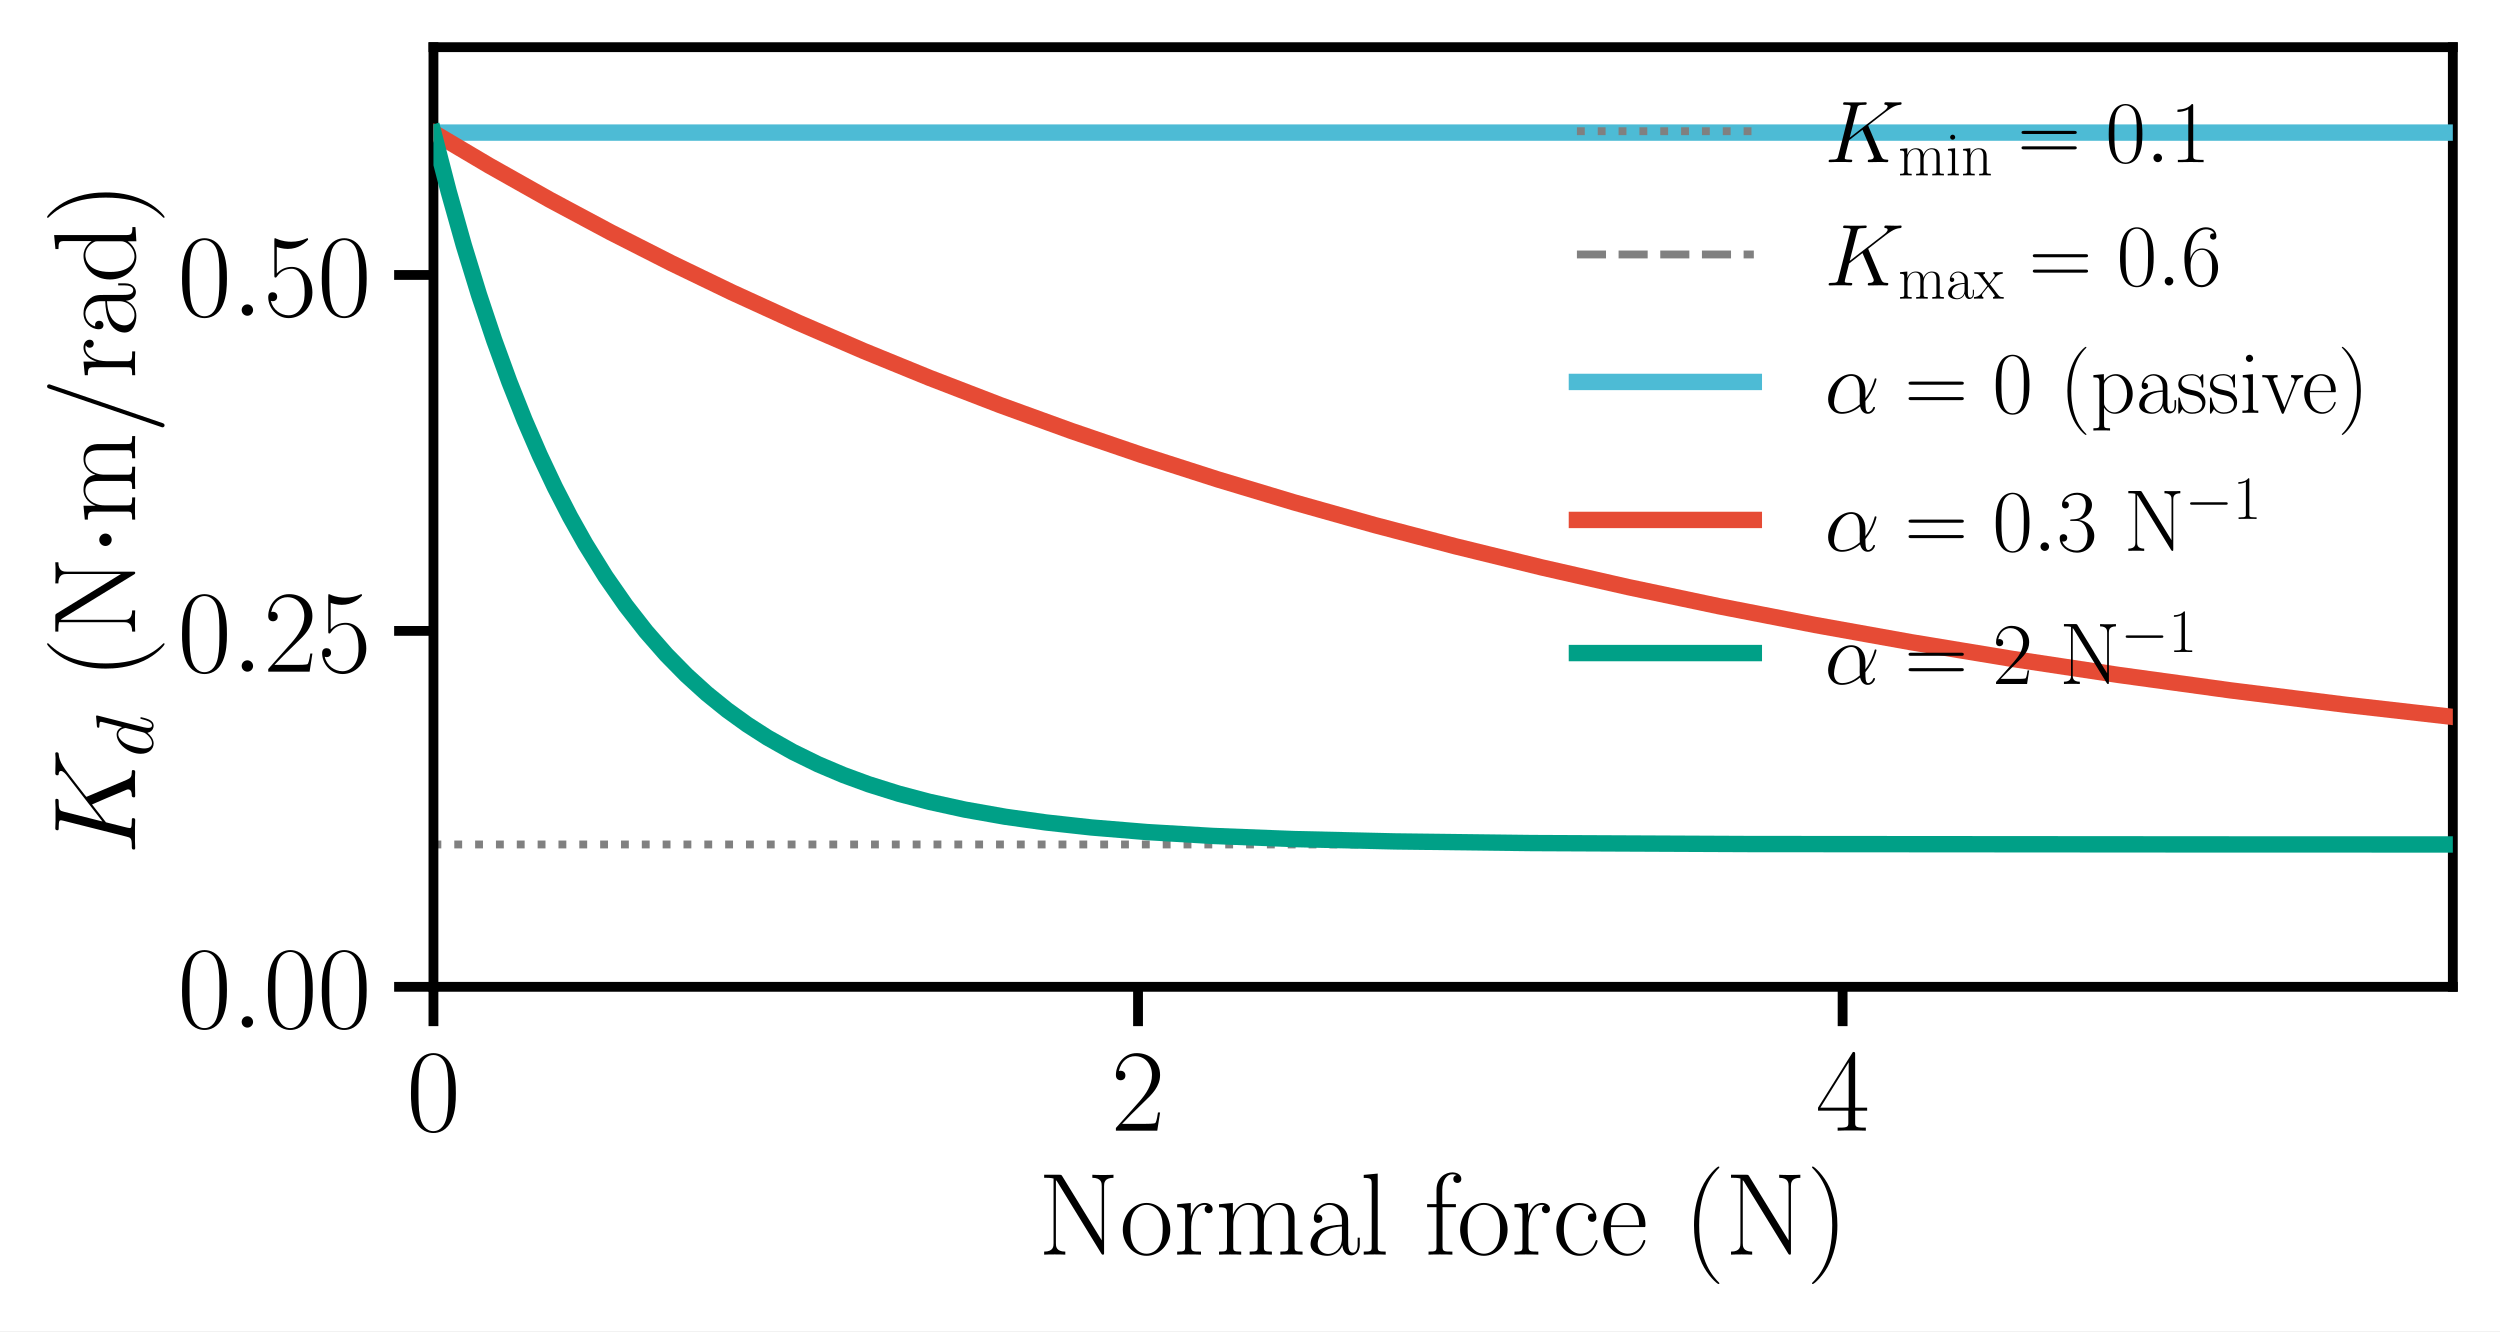
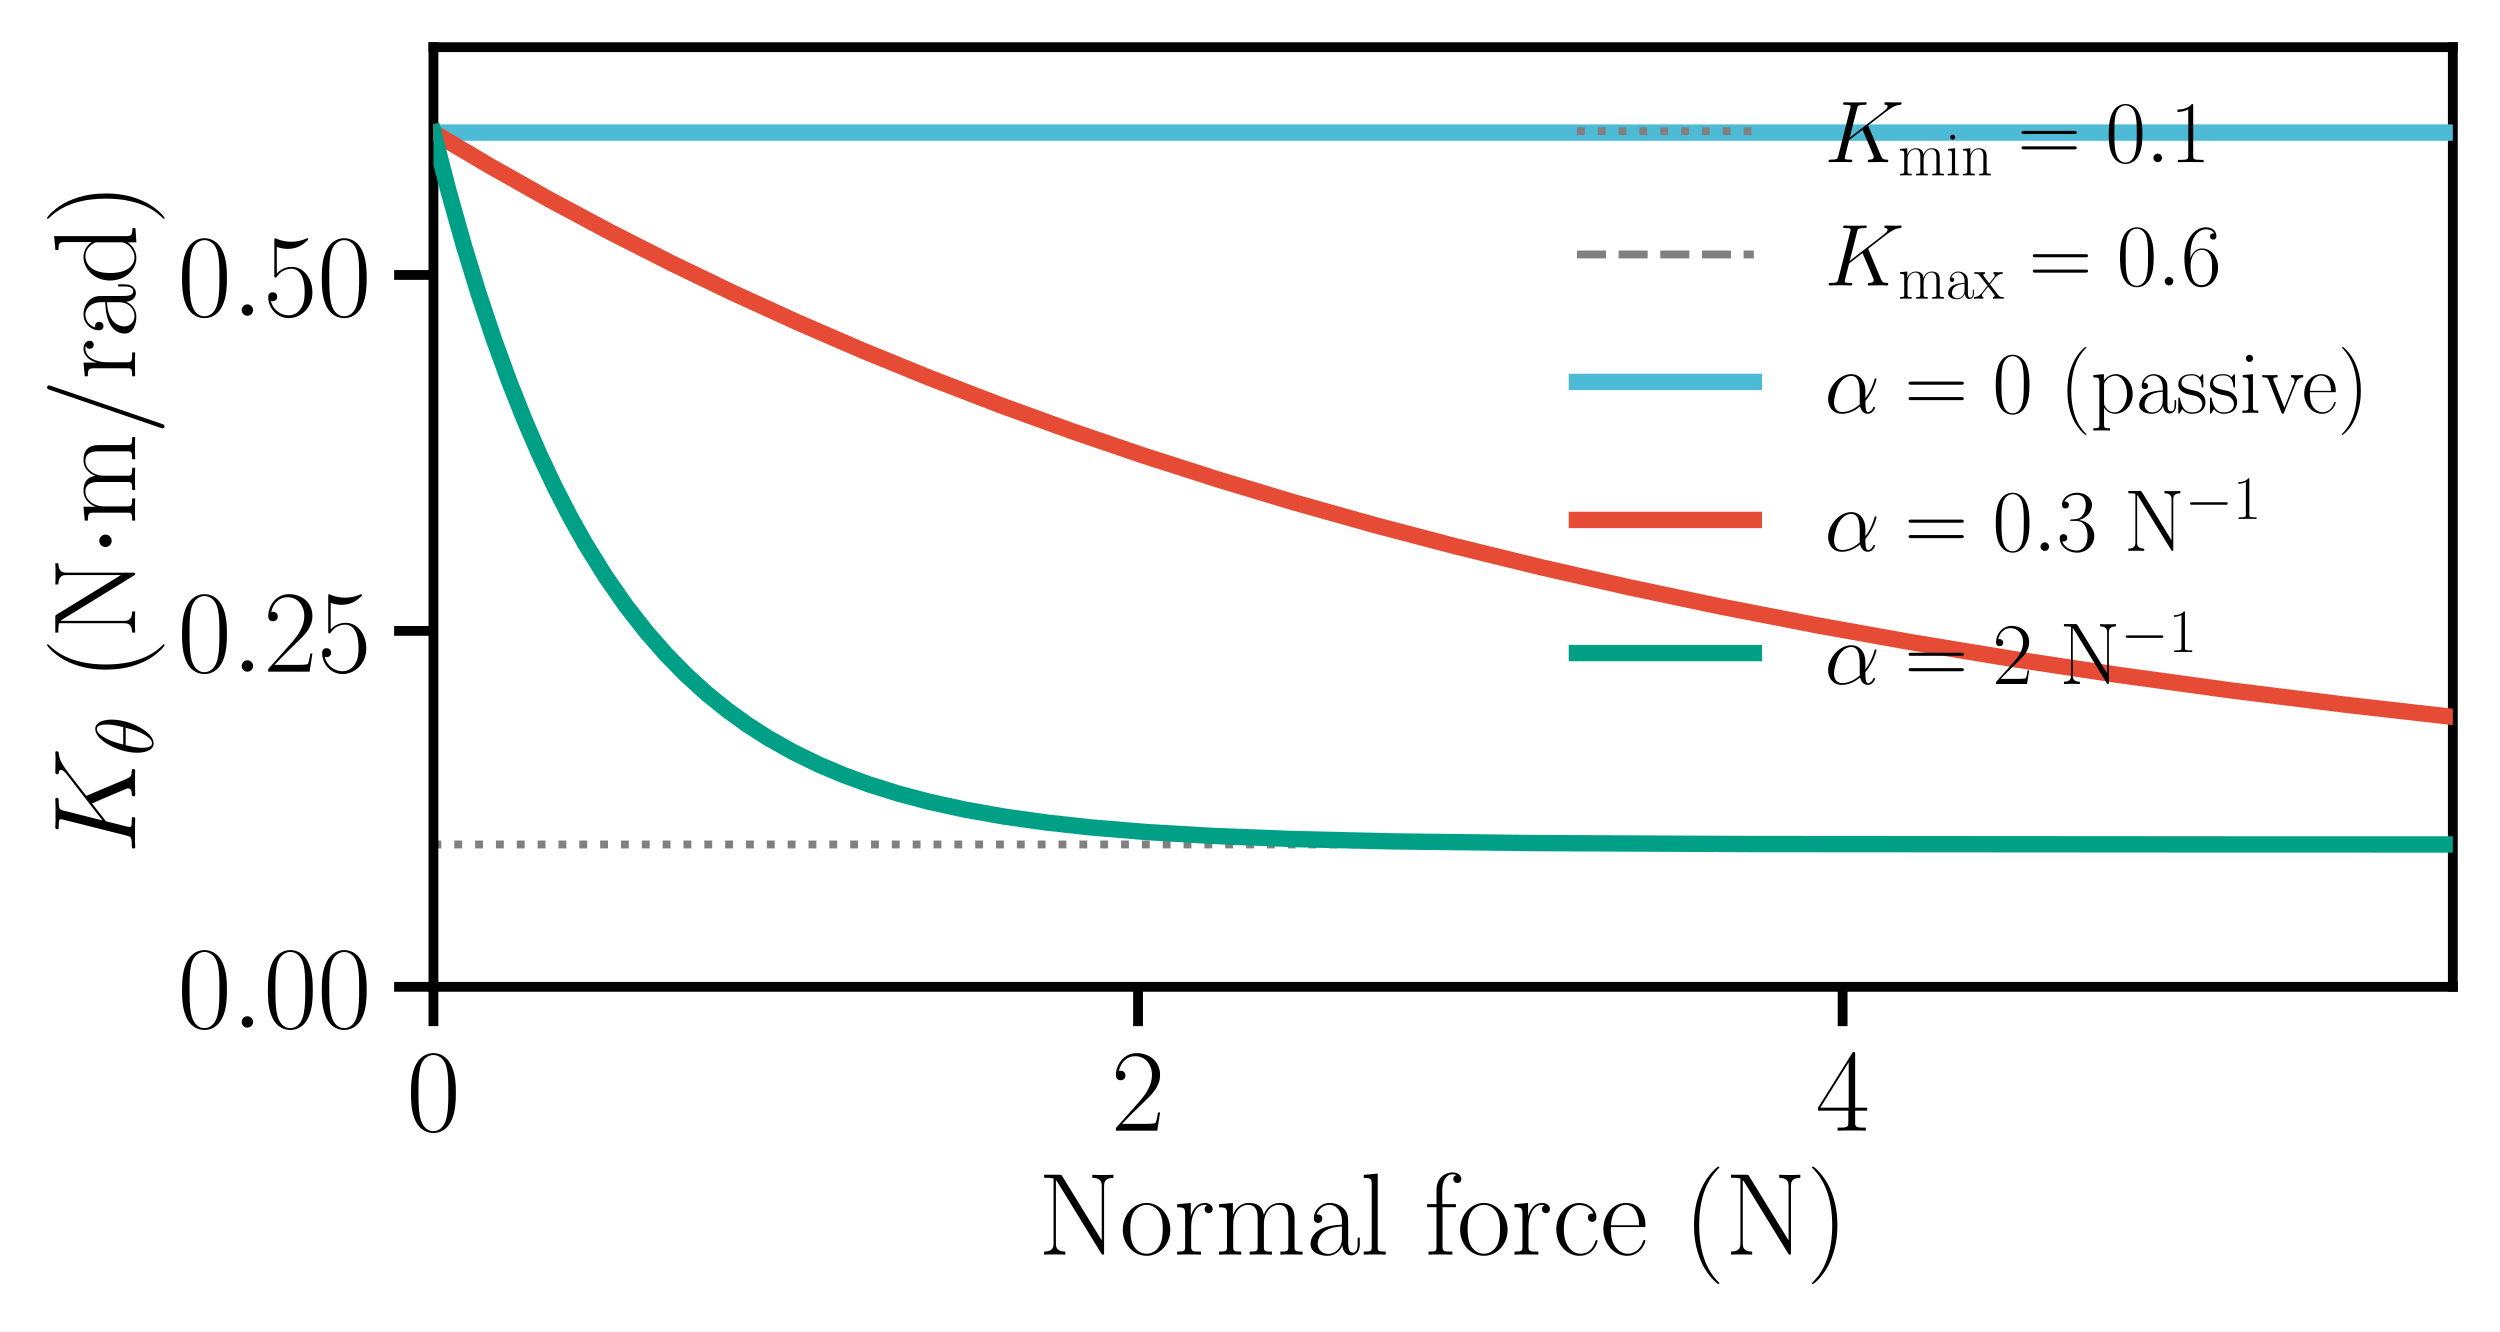
<svg xmlns="http://www.w3.org/2000/svg" xmlns:xlink="http://www.w3.org/1999/xlink" width="381.544pt" height="203.15pt" viewBox="0 0 381.544 203.15" version="1.1">
  <defs>
    <style type="text/css">*{stroke-linejoin: round; stroke-linecap: butt}</style>
  </defs>
  <g id="figure_1">
    <g id="patch_1">
      <path d="M 0 203.15  L 381.544 203.15  L 381.544 0  L 0 0  z " style="fill: #ffffff" />
    </g>
    <g id="axes_1">
      <g id="patch_2">
        <path d="M 66.152 150.607  L 374.344 150.607  L 374.344 7.2  L 66.152 7.2  z " style="fill: #ffffff" />
      </g>
      <g id="line2d_1">
-         <path d="M 66.152 128.879  L 374.344 128.879  " clip-path="url(#pde20cd7e20)" style="fill: none; stroke-dasharray: 1.2,1.98; stroke-dashoffset: 0; stroke: #808080; stroke-width: 1.2" />
+         <path d="M 66.152 128.879  L 374.344 128.879  " clip-path="url(#p596694fdea)" style="fill: none; stroke-dasharray: 1.2,1.98; stroke-dashoffset: 0; stroke: #808080; stroke-width: 1.2" />
      </g>
      <g id="line2d_2">
-         <path d="M 66.152 20.237  L 374.344 20.237  " clip-path="url(#pde20cd7e20)" style="fill: none; stroke-dasharray: 4.44,1.92; stroke-dashoffset: 0; stroke: #808080; stroke-width: 1.2" />
+         <path d="M 66.152 20.237  L 374.344 20.237  " clip-path="url(#p596694fdea)" style="fill: none; stroke-dasharray: 4.44,1.92; stroke-dashoffset: 0; stroke: #808080; stroke-width: 1.2" />
      </g>
      <g id="matplotlib.axis_1">
        <g id="xtick_1">
          <g id="line2d_3">
            <defs>
-               <path id="m4a39857a7c" d="M 0 0  L 0 6  " style="stroke: #000000; stroke-width: 1.5" />
-             </defs>
-             <g>
-               <use xlink:href="#m4a39857a7c" x="66.152" y="150.607" style="stroke: #000000; stroke-width: 1.5" />
+               <path id="m4ad531c52c" d="M 0 0  L 0 6  " style="stroke: #000000; stroke-width: 1.5" />
+             </defs>
+             <g>
+               <use xlink:href="#m4ad531c52c" x="66.152" y="150.607" style="stroke: #000000; stroke-width: 1.5" />
            </g>
          </g>
          <g id="text_1">
            <g transform="translate(62.03981 172.5603) scale(0.18 -0.18)">
              <defs>
                <path id="CMR17-32" d="M 2688 2038  C 2688 2430 2681 3099 2412 3613  C 2176 4063 1798 4224 1465 4224  C 1158 4224 768 4082 524 3620  C 268 3137 243 2539 243 2038  C 243 1671 249 1112 448 623  C 723 -39 1216 -128 1465 -128  C 1760 -128 2208 -7 2470 604  C 2662 1048 2688 1568 2688 2038  z M 1465 -26  C 1056 -26 812 328 723 816  C 652 1196 652 1749 652 2109  C 652 2604 652 3015 736 3407  C 857 3954 1216 4121 1465 4121  C 1728 4121 2067 3947 2188 3420  C 2272 3054 2278 2623 2278 2109  C 2278 1691 2278 1176 2201 797  C 2067 96 1689 -26 1465 -26  z " transform="scale(0.015625)" />
              </defs>
              <use xlink:href="#CMR17-32" transform="scale(0.996264)" />
            </g>
          </g>
        </g>
        <g id="xtick_2">
          <g id="line2d_4">
            <g>
-               <use xlink:href="#m4a39857a7c" x="173.684" y="150.607" style="stroke: #000000; stroke-width: 1.5" />
+               <use xlink:href="#m4ad531c52c" x="173.684" y="150.607" style="stroke: #000000; stroke-width: 1.5" />
            </g>
          </g>
          <g id="text_2">
            <g transform="translate(169.5719 172.5603) scale(0.18 -0.18)">
              <defs>
                <path id="CMR17-34" d="M 2668 990  L 2553 990  C 2489 537 2438 460 2412 422  C 2380 371 1920 371 1830 371  L 601 371  C 832 620 1280 1073 1824 1596  C 2214 1966 2668 2400 2668 3033  C 2668 3788 2067 4224 1395 4224  C 691 4224 262 3603 262 3027  C 262 2777 448 2745 524 2745  C 588 2745 780 2783 780 3007  C 780 3206 614 3264 524 3264  C 486 3264 448 3257 422 3244  C 544 3788 915 4057 1305 4057  C 1862 4057 2227 3616 2227 3033  C 2227 2477 1900 1998 1536 1583  L 262 147  L 262 0  L 2515 0  L 2668 990  z " transform="scale(0.015625)" />
              </defs>
              <use xlink:href="#CMR17-34" transform="scale(0.996264)" />
            </g>
          </g>
        </g>
        <g id="xtick_3">
          <g id="line2d_5">
            <g>
-               <use xlink:href="#m4a39857a7c" x="281.216" y="150.607" style="stroke: #000000; stroke-width: 1.5" />
+               <use xlink:href="#m4ad531c52c" x="281.216" y="150.607" style="stroke: #000000; stroke-width: 1.5" />
            </g>
          </g>
          <g id="text_3">
            <g transform="translate(277.104 172.5603) scale(0.18 -0.18)">
              <defs>
                <path id="CMR17-36" d="M 2150 4147  C 2150 4281 2144 4288 2028 4288  L 128 1254  L 128 1088  L 1779 1088  L 1779 460  C 1779 230 1766 166 1318 166  L 1196 166  L 1196 0  C 1401 12 1747 12 1964 12  C 2182 12 2528 12 2732 0  L 2732 166  L 2611 166  C 2163 166 2150 230 2150 460  L 2150 1088  L 2803 1088  L 2803 1254  L 2150 1254  L 2150 4147  z M 1798 3723  L 1798 1254  L 256 1254  L 1798 3723  z " transform="scale(0.015625)" />
              </defs>
              <use xlink:href="#CMR17-36" transform="scale(0.996264)" />
            </g>
          </g>
        </g>
        <g id="text_4">
          <g transform="translate(158.4427 191.4818) scale(0.18 -0.18)">
            <defs>
              <path id="CMR17-50" d="M 1312 4275  C 1267 4345 1260 4352 1139 4352  L 326 4352  L 326 4185  L 448 4185  C 704 4185 819 4153 838 4147  L 838 624  C 838 465 838 166 326 166  L 326 0  C 473 12 742 12 902 12  C 1062 12 1331 12 1478 0  L 1478 166  C 966 166 966 465 966 624  L 966 4057  C 1011 4019 1011 4007 1056 3943  L 3430 76  C 3475 0 3494 0 3526 0  C 3590 0 3590 19 3590 140  L 3590 3726  C 3590 3885 3590 4185 4102 4185  L 4102 4352  C 3955 4339 3686 4339 3526 4339  C 3366 4339 3097 4339 2950 4352  L 2950 4185  C 3462 4185 3462 3885 3462 3726  L 3462 777  L 1312 4275  z " transform="scale(0.015625)" />
              <path id="CMR17-71" d="M 2758 1356  C 2758 2176 2163 2816 1465 2816  C 768 2816 172 2176 172 1356  C 172 550 768 -64 1465 -64  C 2163 -64 2758 550 2758 1356  z M 1465 51  C 1164 51 908 230 761 480  C 601 768 582 1126 582 1408  C 582 1676 595 2009 761 2297  C 889 2508 1139 2713 1465 2713  C 1753 2713 1996 2553 2150 2329  C 2348 2028 2348 1606 2348 1408  C 2348 1158 2336 774 2163 467  C 1984 172 1708 51 1465 51  z " transform="scale(0.015625)" />
              <path id="CMR17-74" d="M 960 1517  C 960 2134 1222 2713 1702 2713  C 1747 2713 1792 2707 1836 2687  C 1836 2687 1696 2642 1696 2475  C 1696 2321 1817 2257 1913 2257  C 1990 2257 2131 2302 2131 2482  C 2131 2687 1926 2816 1708 2816  C 1222 2816 1011 2340 947 2115  L 940 2115  L 940 2816  L 198 2745  L 198 2578  C 576 2578 633 2540 633 2231  L 633 443  C 633 198 608 166 198 166  L 198 0  C 352 12 646 12 812 12  C 998 12 1324 12 1497 0  L 1497 166  C 1036 166 960 166 960 455  L 960 1517  z " transform="scale(0.015625)" />
              <path id="CMR17-6f" d="M 4326 1954  C 4326 2276 4269 2816 3507 2816  C 3072 2816 2771 2520 2656 2173  L 2649 2173  C 2572 2700 2195 2816 1836 2816  C 1331 2816 1068 2424 972 2166  L 966 2166  L 966 2816  L 211 2745  L 211 2578  C 588 2578 646 2540 646 2231  L 646 443  C 646 198 620 166 211 166  L 211 0  C 364 12 646 12 812 12  C 979 12 1267 12 1420 0  L 1420 166  C 1011 166 985 192 985 443  L 985 1678  C 985 2269 1344 2713 1792 2713  C 2265 2713 2316 2289 2316 1980  L 2316 443  C 2316 198 2291 166 1881 166  L 1881 0  C 2035 12 2316 12 2483 12  C 2649 12 2937 12 3091 0  L 3091 166  C 2681 166 2656 192 2656 443  L 2656 1678  C 2656 2269 3014 2713 3462 2713  C 3936 2713 3987 2289 3987 1980  L 3987 443  C 3987 198 3961 166 3552 166  L 3552 0  C 3705 12 3987 12 4153 12  C 4320 12 4608 12 4761 0  L 4761 166  C 4352 166 4326 192 4326 443  L 4326 1954  z " transform="scale(0.015625)" />
              <path id="CMR17-63" d="M 2304 1656  C 2304 2048 2304 2275 2035 2534  C 1798 2751 1523 2816 1305 2816  C 800 2816 435 2408 435 1977  C 435 1740 627 1728 665 1728  C 748 1728 896 1779 896 1958  C 896 2118 774 2188 665 2188  C 640 2188 608 2182 588 2176  C 723 2594 1068 2713 1292 2713  C 1612 2713 1964 2421 1964 1875  L 1964 1632  C 1587 1619 1132 1568 774 1373  C 371 1147 256 822 256 576  C 256 77 832 -64 1171 -64  C 1523 -64 1849 135 1990 505  C 2003 219 2182 -39 2464 -39  C 2598 -39 2937 51 2937 563  L 2937 926  L 2822 926  L 2822 557  C 2822 161 2649 109 2566 109  C 2304 109 2304 446 2304 732  L 2304 1656  z M 1964 887  C 1964 323 1568 38 1216 38  C 896 38 646 278 646 576  C 646 771 729 1114 1100 1322  C 1408 1497 1760 1523 1964 1536  L 1964 887  z " transform="scale(0.015625)" />
              <path id="CMR17-6e" d="M 979 4416  L 217 4345  L 217 4179  C 595 4179 652 4141 652 3835  L 652 439  C 652 198 627 166 217 166  L 217 0  C 371 12 652 12 812 12  C 979 12 1260 12 1414 0  L 1414 166  C 1004 166 979 191 979 439  L 979 4416  z " transform="scale(0.015625)" />
              <path id="CMR17-68" d="M 979 2585  L 1708 2585  L 1708 2752  L 966 2752  L 966 3539  C 966 4076 1235 4377 1510 4377  C 1593 4377 1689 4363 1753 4339  C 1702 4326 1568 4281 1568 4121  C 1568 3955 1696 3904 1785 3904  C 1875 3904 2003 3955 2003 4121  C 2003 4353 1772 4480 1516 4480  C 1152 4480 652 4211 652 3526  L 652 2752  L 140 2752  L 140 2585  L 652 2585  L 652 441  C 652 198 627 166 217 166  L 217 0  C 371 12 665 12 832 12  C 1017 12 1344 12 1516 0  L 1516 166  C 1056 166 979 166 979 454  L 979 2585  z " transform="scale(0.015625)" />
              <path id="CMR17-65" d="M 2233 2240  C 2112 2240 1932 2240 1932 2015  C 1932 1836 2080 1785 2163 1785  C 2208 1785 2393 1804 2393 2028  C 2393 2476 1958 2816 1465 2816  C 787 2816 211 2201 211 1379  C 211 521 812 -64 1465 -64  C 2259 -64 2457 676 2457 747  C 2457 773 2451 792 2406 792  C 2361 792 2355 786 2329 702  C 2163 180 1798 51 1523 51  C 1113 51 620 431 620 1385  C 620 2358 1094 2700 1472 2700  C 1721 2700 2092 2582 2233 2240  z " transform="scale(0.015625)" />
              <path id="CMR17-67" d="M 2438 1503  C 2464 1529 2464 1542 2464 1606  C 2464 2251 2118 2816 1388 2816  C 710 2816 172 2175 172 1394  C 172 554 780 -64 1459 -64  C 2176 -64 2457 619 2457 755  C 2457 800 2419 800 2406 800  C 2361 800 2355 787 2329 709  C 2188 270 1836 51 1504 51  C 1228 51 953 206 780 490  C 582 819 582 1200 582 1503  L 2438 1503  z M 588 1600  C 633 2511 1126 2713 1382 2713  C 1817 2713 2112 2308 2118 1600  L 588 1600  z " transform="scale(0.015625)" />
              <path id="CMR17-29" d="M 1958 -1562  C 1958 -1556 1958 -1543 1939 -1524  C 1644 -1223 857 -403 857 1596  C 857 3595 1632 4408 1945 4729  C 1945 4735 1958 4748 1958 4767  C 1958 4787 1939 4800 1913 4800  C 1843 4800 1299 4325 985 3620  C 665 2909 576 2218 576 1603  C 576 1141 620 360 1004 -467  C 1312 -1133 1836 -1600 1913 -1600  C 1945 -1600 1958 -1588 1958 -1562  z " transform="scale(0.015625)" />
              <path id="CMR17-2a" d="M 1683 1596  C 1683 2057 1638 2839 1254 3665  C 947 4332 422 4800 345 4800  C 326 4800 300 4793 300 4761  C 300 4748 307 4742 313 4729  C 620 4408 1401 3595 1401 1603  C 1401 -396 627 -1210 313 -1530  C 307 -1543 300 -1549 300 -1562  C 300 -1594 326 -1600 345 -1600  C 416 -1600 960 -1127 1273 -422  C 1593 289 1683 981 1683 1596  z " transform="scale(0.015625)" />
            </defs>
            <use xlink:href="#CMR17-50" transform="scale(0.996264)" />
            <use xlink:href="#CMR17-71" transform="translate(69.07243 0) scale(0.996264)" />
            <use xlink:href="#CMR17-74" transform="translate(114.7629 0) scale(0.996264)" />
            <use xlink:href="#CMR17-6f" transform="translate(150.0437 0) scale(0.996264)" />
            <use xlink:href="#CMR17-63" transform="translate(226.9633 0) scale(0.996264)" />
            <use xlink:href="#CMR17-6e" transform="translate(272.6537 0) scale(0.996264)" />
            <use xlink:href="#CMR17-68" transform="translate(327.6008 0) scale(0.996264)" />
            <use xlink:href="#CMR17-71" transform="translate(355.0743 0) scale(0.996264)" />
            <use xlink:href="#CMR17-74" transform="translate(400.7648 0) scale(0.996264)" />
            <use xlink:href="#CMR17-65" transform="translate(436.0455 0) scale(0.996264)" />
            <use xlink:href="#CMR17-67" transform="translate(476.5312 0) scale(0.996264)" />
            <use xlink:href="#CMR17-29" transform="translate(547.0928 0) scale(0.996264)" />
            <use xlink:href="#CMR17-50" transform="translate(582.3736 0) scale(0.996264)" />
            <use xlink:href="#CMR17-2a" transform="translate(651.446 0) scale(0.996264)" />
          </g>
        </g>
      </g>
      <g id="matplotlib.axis_2">
        <g id="ytick_1">
          <g id="line2d_6">
            <defs>
-               <path id="md76f409ff5" d="M 0 0  L -6 0  " style="stroke: #000000; stroke-width: 1.5" />
-             </defs>
-             <g>
-               <use xlink:href="#md76f409ff5" x="66.152" y="150.607" style="stroke: #000000; stroke-width: 1.5" />
+               <path id="m6c41cbeacf" d="M 0 0  L -6 0  " style="stroke: #000000; stroke-width: 1.5" />
+             </defs>
+             <g>
+               <use xlink:href="#m6c41cbeacf" x="66.152" y="150.607" style="stroke: #000000; stroke-width: 1.5" />
            </g>
          </g>
          <g id="text_5">
            <g transform="translate(27.1016 156.8337) scale(0.18 -0.18)">
              <defs>
                <path id="CMMI12-3b" d="M 1177 307  C 1177 492 1024 620 870 620  C 684 620 556 467 556 313  C 556 128 710 0 864 0  C 1049 0 1177 153 1177 307  z " transform="scale(0.015625)" />
              </defs>
              <use xlink:href="#CMR17-32" transform="scale(0.996264)" />
              <use xlink:href="#CMMI12-3b" transform="translate(45.69048 0) scale(0.996264)" />
              <use xlink:href="#CMR17-32" transform="translate(72.78765 0) scale(0.996264)" />
              <use xlink:href="#CMR17-32" transform="translate(118.4781 0) scale(0.996264)" />
            </g>
          </g>
        </g>
        <g id="ytick_2">
          <g id="line2d_7">
            <g>
-               <use xlink:href="#md76f409ff5" x="66.152" y="96.286" style="stroke: #000000; stroke-width: 1.5" />
+               <use xlink:href="#m6c41cbeacf" x="66.152" y="96.286" style="stroke: #000000; stroke-width: 1.5" />
            </g>
          </g>
          <g id="text_6">
            <g transform="translate(27.1016 102.5128) scale(0.18 -0.18)">
              <defs>
                <path id="CMR17-37" d="M 729 3750  C 793 3724 1056 3641 1324 3641  C 1920 3641 2246 3961 2432 4140  C 2432 4191 2432 4224 2393 4224  C 2387 4224 2374 4224 2323 4198  C 2099 4102 1836 4032 1516 4032  C 1324 4032 1036 4055 723 4191  C 652 4224 640 4224 633 4224  C 601 4224 595 4217 595 4090  L 595 2231  C 595 2113 595 2080 659 2080  C 691 2080 704 2093 736 2139  C 940 2435 1222 2560 1542 2560  C 1766 2560 2246 2415 2246 1293  C 2246 1087 2246 716 2054 422  C 1894 159 1644 25 1369 25  C 947 25 518 319 403 812  C 428 806 480 793 505 793  C 588 793 748 838 748 1036  C 748 1209 627 1280 505 1280  C 358 1280 262 1190 262 1011  C 262 454 704 -128 1382 -128  C 2041 -128 2668 441 2668 1267  C 2668 2054 2169 2662 1548 2662  C 1222 2662 947 2540 729 2304  L 729 3750  z " transform="scale(0.015625)" />
              </defs>
              <use xlink:href="#CMR17-32" transform="scale(0.996264)" />
              <use xlink:href="#CMMI12-3b" transform="translate(45.69048 0) scale(0.996264)" />
              <use xlink:href="#CMR17-34" transform="translate(72.78765 0) scale(0.996264)" />
              <use xlink:href="#CMR17-37" transform="translate(118.4781 0) scale(0.996264)" />
            </g>
          </g>
        </g>
        <g id="ytick_3">
          <g id="line2d_8">
            <g>
-               <use xlink:href="#md76f409ff5" x="66.152" y="41.965" style="stroke: #000000; stroke-width: 1.5" />
+               <use xlink:href="#m6c41cbeacf" x="66.152" y="41.965" style="stroke: #000000; stroke-width: 1.5" />
            </g>
          </g>
          <g id="text_7">
            <g transform="translate(27.1016 48.19199) scale(0.18 -0.18)">
              <use xlink:href="#CMR17-32" transform="scale(0.996264)" />
              <use xlink:href="#CMMI12-3b" transform="translate(45.69048 0) scale(0.996264)" />
              <use xlink:href="#CMR17-37" transform="translate(72.78765 0) scale(0.996264)" />
              <use xlink:href="#CMR17-32" transform="translate(118.4781 0) scale(0.996264)" />
            </g>
          </g>
        </g>
        <g id="text_8">
-           <g transform="translate(20.63342 130.4828) rotate(-90) scale(0.18 -0.18)">
+           <g transform="translate(20.63342 130.324) rotate(-90) scale(0.18 -0.18)">
            <defs>
              <path id="CMMI12-4c" d="M 3200 2574  C 3193 2593 3168 2644 3168 2663  C 3168 2669 3174 2675 3283 2758  L 3904 3242  C 4761 3905 5043 4128 5485 4166  C 5529 4172 5593 4172 5593 4281  C 5593 4319 5574 4352 5523 4352  C 5453 4352 5376 4339 5305 4339  L 5062 4339  C 4864 4339 4653 4352 4461 4352  C 4416 4352 4339 4352 4339 4236  C 4339 4172 4384 4166 4422 4166  C 4493 4159 4576 4134 4576 4045  C 4576 3917 4384 3765 4333 3726  L 1824 1784  L 2355 3886  C 2412 4102 2425 4166 2880 4166  C 3001 4166 3059 4166 3059 4287  C 3059 4352 2995 4352 2963 4352  C 2848 4352 2713 4339 2592 4339  L 1836 4339  C 1721 4339 1580 4352 1465 4352  C 1414 4352 1344 4352 1344 4230  C 1344 4166 1401 4166 1497 4166  C 1888 4166 1888 4115 1888 4045  C 1888 4032 1888 3994 1862 3898  L 998 472  C 940 249 928 185 480 185  C 358 185 294 185 294 70  C 294 0 352 0 390 0  C 512 0 640 12 761 12  L 1510 12  C 1632 12 1766 0 1888 0  C 1939 0 2009 0 2009 121  C 2009 185 1952 185 1856 185  C 1465 185 1465 236 1465 300  C 1465 344 1504 504 1529 605  L 1779 1593  L 2752 2351  C 2937 1943 3277 1128 3539 504  C 3558 465 3571 427 3571 383  C 3571 191 3315 185 3257 185  C 3200 185 3136 185 3136 64  C 3136 0 3206 0 3225 0  C 3449 0 3686 12 3910 12  L 4217 12  C 4313 12 4422 0 4518 0  C 4557 0 4627 0 4627 121  C 4627 185 4569 185 4505 185  C 4269 191 4185 242 4089 472  L 3200 2574  z " transform="scale(0.015625)" />
-               <path id="CMMI12-65" d="M 3219 4255  C 3225 4281 3238 4319 3238 4351  C 3238 4416 3174 4416 3161 4416  C 3155 4416 2841 4390 2809 4383  C 2700 4377 2604 4364 2489 4358  C 2329 4345 2284 4339 2284 4223  C 2284 4159 2336 4159 2425 4159  C 2739 4159 2745 4103 2745 4040  C 2745 4002 2732 3951 2726 3932  L 2336 2394  C 2265 2560 2092 2816 1760 2816  C 1036 2816 256 1883 256 938  C 256 306 627 -64 1062 -64  C 1414 -64 1715 210 1894 421  C 1958 44 2259 -64 2451 -64  C 2643 -64 2796 51 2912 281  C 3014 498 3104 887 3104 913  C 3104 945 3078 970 3040 970  C 2982 970 2976 938 2950 842  C 2854 466 2732 64 2470 64  C 2284 64 2272 230 2272 357  C 2272 383 2272 517 2316 696  L 3219 4255  z M 1926 759  C 1894 651 1894 638 1804 517  C 1664 338 1382 64 1081 64  C 819 64 672 300 672 676  C 672 1028 870 1743 992 2011  C 1209 2458 1510 2687 1760 2687  C 2182 2687 2265 2164 2265 2113  C 2265 2107 2246 2024 2240 2011  L 1926 759  z " transform="scale(0.015625)" />
+               <path id="CMMI12-13" d="M 2835 3200  C 2835 3849 2630 4480 2105 4480  C 1209 4480 256 2615 256 1215  C 256 922 320 -64 992 -64  C 1862 -64 2835 1755 2835 3200  z M 896 2304  C 992 2679 1126 3213 1382 3665  C 1593 4046 1817 4351 2099 4351  C 2310 4351 2451 4173 2451 3563  C 2451 3334 2432 3016 2246 2304  L 896 2304  z M 2201 2112  C 2041 1488 1907 1088 1676 687  C 1491 362 1267 64 998 64  C 800 64 640 216 640 846  C 640 1259 742 1692 844 2112  L 2201 2112  z " transform="scale(0.015625)" />
              <path id="CMSY10-2" d="M 1228 1619  C 1228 1804 1075 1958 889 1958  C 704 1958 550 1804 550 1619  C 550 1433 704 1280 889 1280  C 1075 1280 1228 1433 1228 1619  z " transform="scale(0.015625)" />
              <path id="CMR17-31" d="M 2604 4575  C 2636 4658 2636 4671 2636 4684  C 2636 4761 2579 4800 2528 4800  C 2451 4800 2425 4748 2400 4671  L 326 -1376  C 294 -1460 294 -1472 294 -1485  C 294 -1562 352 -1600 403 -1600  C 480 -1600 505 -1549 531 -1472  L 2604 4575  z " transform="scale(0.015625)" />
              <path id="CMR17-66" d="M 1868 4345  L 1868 4179  C 2246 4179 2304 4141 2304 3843  L 2304 2371  C 2278 2403 2016 2816 1497 2816  C 844 2816 211 2228 211 1376  C 211 529 806 -64 1433 -64  C 1977 -64 2259 361 2291 406  L 2291 -64  L 3065 -13  L 3065 154  C 2688 154 2630 193 2630 503  L 2630 4416  L 1868 4345  z M 2291 762  C 2291 568 2176 393 2028 264  C 1811 70 1593 38 1472 38  C 1286 38 620 135 620 1369  C 620 2636 1363 2713 1529 2713  C 1824 2713 2060 2545 2208 2313  C 2291 2177 2291 2157 2291 2041  L 2291 762  z " transform="scale(0.015625)" />
            </defs>
            <use xlink:href="#CMMI12-4c" transform="scale(0.996264)" />
-             <use xlink:href="#CMMI12-65" transform="translate(82.99261 -14.94392) scale(0.697382)" />
-             <use xlink:href="#CMR17-29" transform="translate(149.0489 0) scale(0.996264)" />
-             <use xlink:href="#CMR17-50" transform="translate(184.3297 0) scale(0.996264)" />
-             <use xlink:href="#CMSY10-2" transform="translate(253.4021 0) scale(0.996264)" />
-             <use xlink:href="#CMR17-6f" transform="translate(281.0762 0) scale(0.996264)" />
-             <use xlink:href="#CMR17-31" transform="translate(357.9958 0) scale(0.996264)" />
-             <use xlink:href="#CMR17-74" transform="translate(403.6863 0) scale(0.996264)" />
-             <use xlink:href="#CMR17-63" transform="translate(438.967 0) scale(0.996264)" />
-             <use xlink:href="#CMR17-66" transform="translate(484.6575 0) scale(0.996264)" />
-             <use xlink:href="#CMR17-2a" transform="translate(535.5529 0) scale(0.996264)" />
+             <use xlink:href="#CMMI12-13" transform="translate(82.99261 -14.94392) scale(0.697382)" />
+             <use xlink:href="#CMR17-29" transform="translate(147.2852 0) scale(0.996264)" />
+             <use xlink:href="#CMR17-50" transform="translate(182.566 0) scale(0.996264)" />
+             <use xlink:href="#CMSY10-2" transform="translate(251.6384 0) scale(0.996264)" />
+             <use xlink:href="#CMR17-6f" transform="translate(279.3125 0) scale(0.996264)" />
+             <use xlink:href="#CMR17-31" transform="translate(356.2321 0) scale(0.996264)" />
+             <use xlink:href="#CMR17-74" transform="translate(401.9226 0) scale(0.996264)" />
+             <use xlink:href="#CMR17-63" transform="translate(437.2033 0) scale(0.996264)" />
+             <use xlink:href="#CMR17-66" transform="translate(482.8938 0) scale(0.996264)" />
+             <use xlink:href="#CMR17-2a" transform="translate(533.7892 0) scale(0.996264)" />
          </g>
        </g>
      </g>
      <g id="patch_3">
        <path d="M 66.152 150.607  L 66.152 7.2  " style="fill: none; stroke: #000000; stroke-width: 1.5; stroke-linejoin: miter; stroke-linecap: square" />
      </g>
      <g id="patch_4">
        <path d="M 374.344 150.607  L 374.344 7.2  " style="fill: none; stroke: #000000; stroke-width: 1.5; stroke-linejoin: miter; stroke-linecap: square" />
      </g>
      <g id="patch_5">
        <path d="M 66.152 150.607  L 374.344 150.607  " style="fill: none; stroke: #000000; stroke-width: 1.5; stroke-linejoin: miter; stroke-linecap: square" />
      </g>
      <g id="patch_6">
        <path d="M 66.152 7.2  L 374.344 7.2  " style="fill: none; stroke: #000000; stroke-width: 1.5; stroke-linejoin: miter; stroke-linecap: square" />
      </g>
      <g id="line2d_9">
-         <path d="M 66.152 20.237  L 374.344 20.237  L 374.344 20.237  " clip-path="url(#pde20cd7e20)" style="fill: none; stroke: #4dbbd5; stroke-width: 2.5; stroke-linecap: square" />
+         <path d="M 66.152 20.237  L 374.344 20.237  L 374.344 20.237  " clip-path="url(#p596694fdea)" style="fill: none; stroke: #4dbbd5; stroke-width: 2.5; stroke-linecap: square" />
      </g>
      <g id="line2d_10">
-         <path d="M 66.152 20.237  L 74.648 25.267  L 83.917 30.49  L 93.186 35.449  L 102.455 40.158  L 111.724 44.63  L 121.766 49.22  L 131.807 53.561  L 141.848 57.665  L 152.662 61.834  L 163.476 65.76  L 174.29 69.456  L 185.876 73.176  L 197.462 76.663  L 209.821 80.142  L 222.179 83.39  L 235.31 86.604  L 248.441 89.59  L 262.345 92.523  L 277.02 95.381  L 291.696 98.015  L 307.144 100.564  L 323.365 103.014  L 340.358 105.354  L 358.124 107.574  L 374.344 109.417  L 374.344 109.417  " clip-path="url(#pde20cd7e20)" style="fill: none; stroke: #e64b35; stroke-width: 2.5; stroke-linecap: square" />
+         <path d="M 66.152 20.237  L 74.648 25.267  L 83.917 30.49  L 93.186 35.449  L 102.455 40.158  L 111.724 44.63  L 121.766 49.22  L 131.807 53.561  L 141.848 57.665  L 152.662 61.834  L 163.476 65.76  L 174.29 69.456  L 185.876 73.176  L 197.462 76.663  L 209.821 80.142  L 222.179 83.39  L 235.31 86.604  L 248.441 89.59  L 262.345 92.523  L 277.02 95.381  L 291.696 98.015  L 307.144 100.564  L 323.365 103.014  L 340.358 105.354  L 358.124 107.574  L 374.344 109.417  L 374.344 109.417  " clip-path="url(#p596694fdea)" style="fill: none; stroke: #e64b35; stroke-width: 2.5; stroke-linecap: square" />
      </g>
      <g id="line2d_11">
-         <path d="M 66.152 20.237  L 68.469 29.209  L 70.786 37.441  L 73.104 44.992  L 75.421 51.92  L 77.738 58.276  L 80.055 64.107  L 82.373 69.456  L 84.69 74.364  L 87.007 78.866  L 89.324 82.996  L 92.414 87.978  L 95.504 92.418  L 98.593 96.377  L 101.683 99.906  L 104.773 103.051  L 107.862 105.855  L 110.952 108.355  L 114.041 110.583  L 117.131 112.57  L 120.993 114.752  L 124.855 116.643  L 128.717 118.28  L 132.579 119.698  L 137.214 121.152  L 141.848 122.376  L 147.255 123.56  L 153.434 124.653  L 159.614 125.52  L 166.565 126.286  L 175.062 126.988  L 185.103 127.578  L 197.462 128.057  L 212.91 128.416  L 233.765 128.666  L 266.979 128.817  L 341.131 128.875  L 374.344 128.878  L 374.344 128.878  " clip-path="url(#pde20cd7e20)" style="fill: none; stroke: #00a087; stroke-width: 2.5; stroke-linecap: square" />
+         <path d="M 66.152 20.237  L 68.469 29.209  L 70.786 37.441  L 73.104 44.992  L 75.421 51.92  L 77.738 58.276  L 80.055 64.107  L 82.373 69.456  L 84.69 74.364  L 87.007 78.866  L 89.324 82.996  L 92.414 87.978  L 95.504 92.418  L 98.593 96.377  L 101.683 99.906  L 104.773 103.051  L 107.862 105.855  L 110.952 108.355  L 114.041 110.583  L 117.131 112.57  L 120.993 114.752  L 124.855 116.643  L 128.717 118.28  L 132.579 119.698  L 137.214 121.152  L 141.848 122.376  L 147.255 123.56  L 153.434 124.653  L 159.614 125.52  L 166.565 126.286  L 175.062 126.988  L 185.103 127.578  L 197.462 128.057  L 212.91 128.416  L 233.765 128.666  L 266.979 128.817  L 341.131 128.875  L 374.344 128.878  L 374.344 128.878  " clip-path="url(#p596694fdea)" style="fill: none; stroke: #00a087; stroke-width: 2.5; stroke-linecap: square" />
      </g>
      <g id="legend_1">
        <g id="line2d_12">
          <path d="M 240.665 20.025  L 254.165 20.025  L 267.665 20.025  " style="fill: none; stroke-dasharray: 1.2,1.98; stroke-dashoffset: 0; stroke: #808080; stroke-width: 1.2" />
        </g>
        <g id="text_9">
          <g transform="translate(278.465 24.75) scale(0.135 -0.135)">
            <defs>
              <path id="CMR17-6b" d="M 992 3961  C 992 4102 876 4224 729 4224  C 588 4224 467 4108 467 3961  C 467 3820 582 3699 729 3699  C 870 3699 992 3814 992 3961  z M 243 2745  L 243 2579  C 601 2579 652 2540 652 2231  L 652 443  C 652 198 627 166 217 166  L 217 0  C 371 12 646 12 806 12  C 960 12 1222 12 1369 0  L 1369 166  C 992 166 979 205 979 436  L 979 2816  L 243 2745  z " transform="scale(0.015625)" />
              <path id="CMR17-70" d="M 2656 1954  C 2656 2282 2592 2816 1836 2816  C 1331 2816 1068 2424 972 2166  L 966 2166  L 966 2816  L 211 2745  L 211 2578  C 588 2578 646 2540 646 2231  L 646 443  C 646 198 620 166 211 166  L 211 0  C 364 12 646 12 812 12  C 979 12 1267 12 1420 0  L 1420 166  C 1011 166 985 192 985 443  L 985 1678  C 985 2269 1344 2713 1792 2713  C 2265 2713 2316 2289 2316 1980  L 2316 443  C 2316 198 2291 166 1881 166  L 1881 0  C 2035 12 2316 12 2483 12  C 2649 12 2937 12 3091 0  L 3091 166  C 2681 166 2656 192 2656 443  L 2656 1954  z " transform="scale(0.015625)" />
              <path id="CMR17-3f" d="M 4115 2048  C 4211 2048 4307 2048 4307 2156  C 4307 2272 4198 2272 4089 2272  L 512 2272  C 403 2272 294 2272 294 2156  C 294 2048 390 2048 486 2048  L 4115 2048  z M 4089 927  C 4198 927 4307 927 4307 1043  C 4307 1152 4211 1152 4115 1152  L 486 1152  C 390 1152 294 1152 294 1043  C 294 927 403 927 512 927  L 4089 927  z " transform="scale(0.015625)" />
              <path id="CMR17-33" d="M 1702 4083  C 1702 4217 1696 4224 1606 4224  C 1356 3927 979 3833 620 3820  C 601 3820 569 3820 563 3808  C 556 3795 556 3782 556 3648  C 755 3648 1088 3686 1344 3839  L 1344 467  C 1344 243 1331 166 780 166  L 588 166  L 588 0  C 896 6 1216 12 1523 12  C 1830 12 2150 6 2457 0  L 2457 166  L 2265 166  C 1715 166 1702 236 1702 467  L 1702 4083  z " transform="scale(0.015625)" />
            </defs>
            <use xlink:href="#CMMI12-4c" transform="scale(0.996264)" />
            <use xlink:href="#CMR17-6f" transform="translate(82.99261 -14.94392) scale(0.697382)" />
            <use xlink:href="#CMR17-6b" transform="translate(136.8361 -14.94392) scale(0.697382)" />
            <use xlink:href="#CMR17-70" transform="translate(154.2457 -14.94392) scale(0.697382)" />
            <use xlink:href="#CMR17-3f" transform="translate(218.0445 0) scale(0.996264)" />
            <use xlink:href="#CMR17-32" transform="translate(317.4333 0) scale(0.996264)" />
            <use xlink:href="#CMMI12-3b" transform="translate(363.1238 0) scale(0.996264)" />
            <use xlink:href="#CMR17-33" transform="translate(390.2209 0) scale(0.996264)" />
          </g>
        </g>
        <g id="line2d_13">
          <path d="M 240.665 38.84  L 254.165 38.84  L 267.665 38.84  " style="fill: none; stroke-dasharray: 4.44,1.92; stroke-dashoffset: 0; stroke: #808080; stroke-width: 1.2" />
        </g>
        <g id="text_10">
          <g transform="translate(278.465 43.56518) scale(0.135 -0.135)">
            <defs>
              <path id="CMR17-7a" d="M 1664 1491  C 1856 1740 2073 2022 2252 2233  C 2464 2476 2707 2579 2988 2585  L 2988 2752  C 2880 2745 2656 2739 2540 2739  C 2368 2739 2169 2739 2022 2752  L 2022 2585  C 2112 2572 2163 2508 2163 2419  C 2163 2304 2099 2233 2067 2188  L 1593 1587  L 1030 2323  C 972 2393 972 2406 972 2438  C 972 2515 1036 2579 1145 2585  L 1145 2752  C 992 2739 716 2739 556 2739  C 384 2739 179 2739 38 2752  L 38 2585  C 384 2585 460 2560 614 2368  L 1350 1414  C 1363 1401 1395 1363 1395 1344  C 1395 1318 838 633 768 544  C 480 198 179 172 6 166  L 6 0  C 115 6 339 12 454 12  C 582 12 864 12 979 0  L 979 166  C 940 172 838 185 838 332  C 838 448 889 518 947 595  L 1478 1248  L 2035 524  C 2086 454 2163 358 2163 313  C 2163 224 2086 172 1984 166  L 1984 0  C 2137 12 2412 12 2572 12  C 2745 12 2950 12 3091 0  L 3091 166  C 2771 166 2675 179 2521 377  L 1664 1491  z " transform="scale(0.015625)" />
              <path id="CMR17-38" d="M 678 2198  C 678 3712 1395 4076 1811 4076  C 1945 4076 2272 4049 2400 3782  C 2297 3782 2105 3782 2105 3558  C 2105 3385 2246 3328 2336 3328  C 2393 3328 2566 3353 2566 3571  C 2566 3987 2246 4224 1804 4224  C 1043 4224 243 3411 243 2011  C 243 257 966 -128 1478 -128  C 2099 -128 2688 431 2688 1295  C 2688 2101 2169 2688 1516 2688  C 1126 2688 838 2430 678 1979  L 678 2198  z M 1478 25  C 691 25 691 1212 691 1450  C 691 1914 908 2585 1504 2585  C 1612 2585 1926 2585 2137 2140  C 2252 1889 2252 1624 2252 1302  C 2252 954 2252 696 2118 438  C 1977 173 1772 25 1478 25  z " transform="scale(0.015625)" />
            </defs>
            <use xlink:href="#CMMI12-4c" transform="scale(0.996264)" />
            <use xlink:href="#CMR17-6f" transform="translate(82.99261 -14.94392) scale(0.697382)" />
            <use xlink:href="#CMR17-63" transform="translate(136.8361 -14.94392) scale(0.697382)" />
            <use xlink:href="#CMR17-7a" transform="translate(168.8193 -14.94392) scale(0.697382)" />
            <use xlink:href="#CMR17-3f" transform="translate(230.7963 0) scale(0.996264)" />
            <use xlink:href="#CMR17-32" transform="translate(330.1851 0) scale(0.996264)" />
            <use xlink:href="#CMMI12-3b" transform="translate(375.8756 0) scale(0.996264)" />
            <use xlink:href="#CMR17-38" transform="translate(402.9727 0) scale(0.996264)" />
          </g>
        </g>
        <g id="line2d_14">
          <path d="M 240.665 58.293  L 254.165 58.293  L 267.665 58.293  " style="fill: none; stroke: #4dbbd5; stroke-width: 2.5; stroke-linecap: square" />
        </g>
        <g id="text_11">
          <g transform="translate(278.465 63.01753) scale(0.135 -0.135)">
            <defs>
              <path id="CMMI12-c" d="M 2963 1615  C 2963 2234 2611 2816 1932 2816  C 1094 2816 256 1902 256 996  C 256 440 601 -64 1254 -64  C 1651 -64 2124 89 2579 472  C 2668 115 2867 -64 3142 -64  C 3488 -64 3661 293 3661 376  C 3661 434 3616 434 3597 434  C 3545 434 3539 415 3520 364  C 3462 204 3315 64 3161 64  C 2963 64 2963 472 2963 862  C 3616 1641 3769 2445 3769 2451  C 3769 2509 3718 2509 3699 2509  C 3641 2509 3635 2490 3609 2375  C 3526 2094 3360 1596 2963 1072  L 2963 1615  z M 2560 625  C 1996 121 1491 64 1267 64  C 812 64 684 466 684 766  C 684 1040 825 1692 1024 2043  C 1286 2490 1644 2687 1932 2687  C 2553 2687 2553 1877 2553 1340  C 2553 1181 2547 1015 2547 855  C 2547 728 2553 696 2560 625  z " transform="scale(0.015625)" />
              <path id="CMR17-72" d="M 1408 -1114  C 998 -1114 972 -1088 972 -834  L 972 380  C 1158 109 1427 -64 1766 -64  C 2406 -64 3052 503 3052 1382  C 3052 2196 2496 2816 1836 2816  C 1452 2816 1139 2603 960 2345  L 960 2816  L 198 2745  L 198 2577  C 576 2577 633 2539 633 2228  L 633 -834  C 633 -1081 608 -1114 198 -1114  L 198 -1280  C 352 -1268 633 -1268 800 -1268  C 966 -1268 1254 -1268 1408 -1280  L 1408 -1114  z M 972 2015  C 972 2106 972 2241 1222 2481  C 1254 2506 1472 2700 1792 2700  C 2259 2700 2643 2112 2643 1376  C 2643 639 2233 38 1728 38  C 1497 38 1248 148 1056 451  C 972 594 972 632 972 736  L 972 2015  z " transform="scale(0.015625)" />
              <path id="CMR17-75" d="M 1977 2688  C 1977 2803 1971 2809 1932 2809  C 1907 2809 1900 2803 1824 2707  C 1804 2681 1747 2617 1728 2592  C 1523 2809 1235 2816 1126 2816  C 416 2816 160 2444 160 2073  C 160 1497 812 1363 998 1324  C 1401 1241 1542 1216 1676 1100  C 1760 1024 1900 883 1900 652  C 1900 384 1747 38 1158 38  C 601 38 403 460 288 1024  C 268 1113 268 1120 217 1120  C 166 1120 160 1113 160 985  L 160 64  C 160 -52 166 -58 204 -58  C 236 -58 243 -52 275 0  C 313 57 409 211 448 275  C 576 102 800 -64 1158 -64  C 1792 -64 2131 281 2131 780  C 2131 1107 1958 1280 1875 1356  C 1683 1555 1459 1600 1190 1651  C 838 1728 390 1817 390 2208  C 390 2374 480 2726 1126 2726  C 1811 2726 1849 2086 1862 1881  C 1868 1849 1900 1843 1920 1843  C 1977 1843 1977 1862 1977 1971  L 1977 2688  z " transform="scale(0.015625)" />
              <path id="CMR17-78" d="M 2502 2173  C 2560 2315 2662 2572 3033 2585  L 3033 2752  C 2912 2745 2752 2739 2630 2739  C 2496 2739 2284 2739 2156 2752  L 2156 2585  C 2316 2572 2406 2495 2406 2328  C 2406 2270 2406 2257 2368 2167  L 1664 379  L 902 2308  C 864 2392 864 2405 864 2431  C 864 2585 1075 2585 1171 2585  L 1171 2752  C 1017 2739 736 2739 576 2739  C 403 2739 204 2739 64 2752  L 64 2585  C 307 2585 441 2585 518 2386  L 1446 44  C 1484 -52 1491 -64 1548 -64  C 1606 -64 1612 -52 1651 44  L 2502 2173  z " transform="scale(0.015625)" />
            </defs>
            <use xlink:href="#CMMI12-c" transform="scale(0.996264)" />
            <use xlink:href="#CMR17-3f" transform="translate(90.35503 0) scale(0.996264)" />
            <use xlink:href="#CMR17-32" transform="translate(189.7438 0) scale(0.996264)" />
            <use xlink:href="#CMR17-29" transform="translate(265.5103 0) scale(0.996264)" />
            <use xlink:href="#CMR17-72" transform="translate(300.791 0) scale(0.996264)" />
            <use xlink:href="#CMR17-63" transform="translate(351.6864 0) scale(0.996264)" />
            <use xlink:href="#CMR17-75" transform="translate(397.3769 0) scale(0.996264)" />
            <use xlink:href="#CMR17-75" transform="translate(433.1782 0) scale(0.996264)" />
            <use xlink:href="#CMR17-6b" transform="translate(468.9796 0) scale(0.996264)" />
            <use xlink:href="#CMR17-78" transform="translate(493.8506 0) scale(0.996264)" />
            <use xlink:href="#CMR17-67" transform="translate(539.5411 0) scale(0.996264)" />
            <use xlink:href="#CMR17-2a" transform="translate(580.0267 0) scale(0.996264)" />
          </g>
        </g>
        <g id="line2d_15">
          <path d="M 240.665 79.353  L 254.165 79.353  L 267.665 79.353  " style="fill: none; stroke: #e64b35; stroke-width: 2.5; stroke-linecap: square" />
        </g>
        <g id="text_12">
          <g transform="translate(278.465 84.07786) scale(0.135 -0.135)">
            <defs>
              <path id="CMR17-35" d="M 1414 2176  C 1984 2176 2233 1673 2233 1094  C 2233 322 1824 25 1452 25  C 1113 25 563 193 390 691  C 422 678 454 678 486 678  C 640 678 755 780 755 947  C 755 1132 614 1216 486 1216  C 377 1216 211 1164 211 927  C 211 335 787 -128 1465 -128  C 2176 -128 2720 432 2720 1087  C 2720 1718 2208 2176 1600 2246  C 2086 2347 2553 2776 2553 3353  C 2553 3856 2048 4224 1472 4224  C 889 4224 377 3862 377 3347  C 377 3123 544 3084 627 3084  C 761 3084 876 3167 876 3334  C 876 3500 761 3584 627 3584  C 601 3584 569 3584 544 3571  C 729 3999 1235 4076 1459 4076  C 1683 4076 2105 3966 2105 3347  C 2105 3167 2080 2851 1862 2574  C 1670 2329 1452 2316 1241 2297  C 1209 2297 1062 2284 1036 2284  C 992 2278 966 2272 966 2227  C 966 2182 972 2176 1100 2176  L 1414 2176  z " transform="scale(0.015625)" />
              <path id="CMSY10-1" d="M 4217 1472  C 4326 1472 4441 1472 4441 1600  C 4441 1728 4326 1728 4217 1728  L 755 1728  C 646 1728 531 1728 531 1600  C 531 1472 646 1472 755 1472  L 4217 1472  z " transform="scale(0.015625)" />
            </defs>
            <use xlink:href="#CMMI12-c" transform="scale(0.996264)" />
            <use xlink:href="#CMR17-3f" transform="translate(90.35503 0) scale(0.996264)" />
            <use xlink:href="#CMR17-32" transform="translate(189.7438 0) scale(0.996264)" />
            <use xlink:href="#CMMI12-3b" transform="translate(235.4343 0) scale(0.996264)" />
            <use xlink:href="#CMR17-35" transform="translate(262.5315 0) scale(0.996264)" />
            <use xlink:href="#CMR17-50" transform="translate(338.2979 0) scale(0.996264)" />
            <use xlink:href="#CMSY10-1" transform="translate(407.3704 36.15364) scale(0.697382)" />
            <use xlink:href="#CMR17-33" transform="translate(461.6113 36.15364) scale(0.697382)" />
          </g>
        </g>
        <g id="line2d_16">
          <path d="M 240.665 99.666  L 254.165 99.666  L 267.665 99.666  " style="fill: none; stroke: #00a087; stroke-width: 2.5; stroke-linecap: square" />
        </g>
        <g id="text_13">
          <g transform="translate(278.465 104.391) scale(0.135 -0.135)">
            <use xlink:href="#CMMI12-c" transform="scale(0.996264)" />
            <use xlink:href="#CMR17-3f" transform="translate(90.35503 0) scale(0.996264)" />
            <use xlink:href="#CMR17-34" transform="translate(189.7438 0) scale(0.996264)" />
            <use xlink:href="#CMR17-50" transform="translate(265.5103 0) scale(0.996264)" />
            <use xlink:href="#CMSY10-1" transform="translate(334.5827 36.15364) scale(0.697382)" />
            <use xlink:href="#CMR17-33" transform="translate(388.8237 36.15364) scale(0.697382)" />
          </g>
        </g>
      </g>
    </g>
  </g>
  <defs>
-     <clipPath id="pde20cd7e20">
+     <clipPath id="p596694fdea">
      <rect x="66.152" y="7.2" width="308.192" height="143.407" />
    </clipPath>
  </defs>
</svg>
